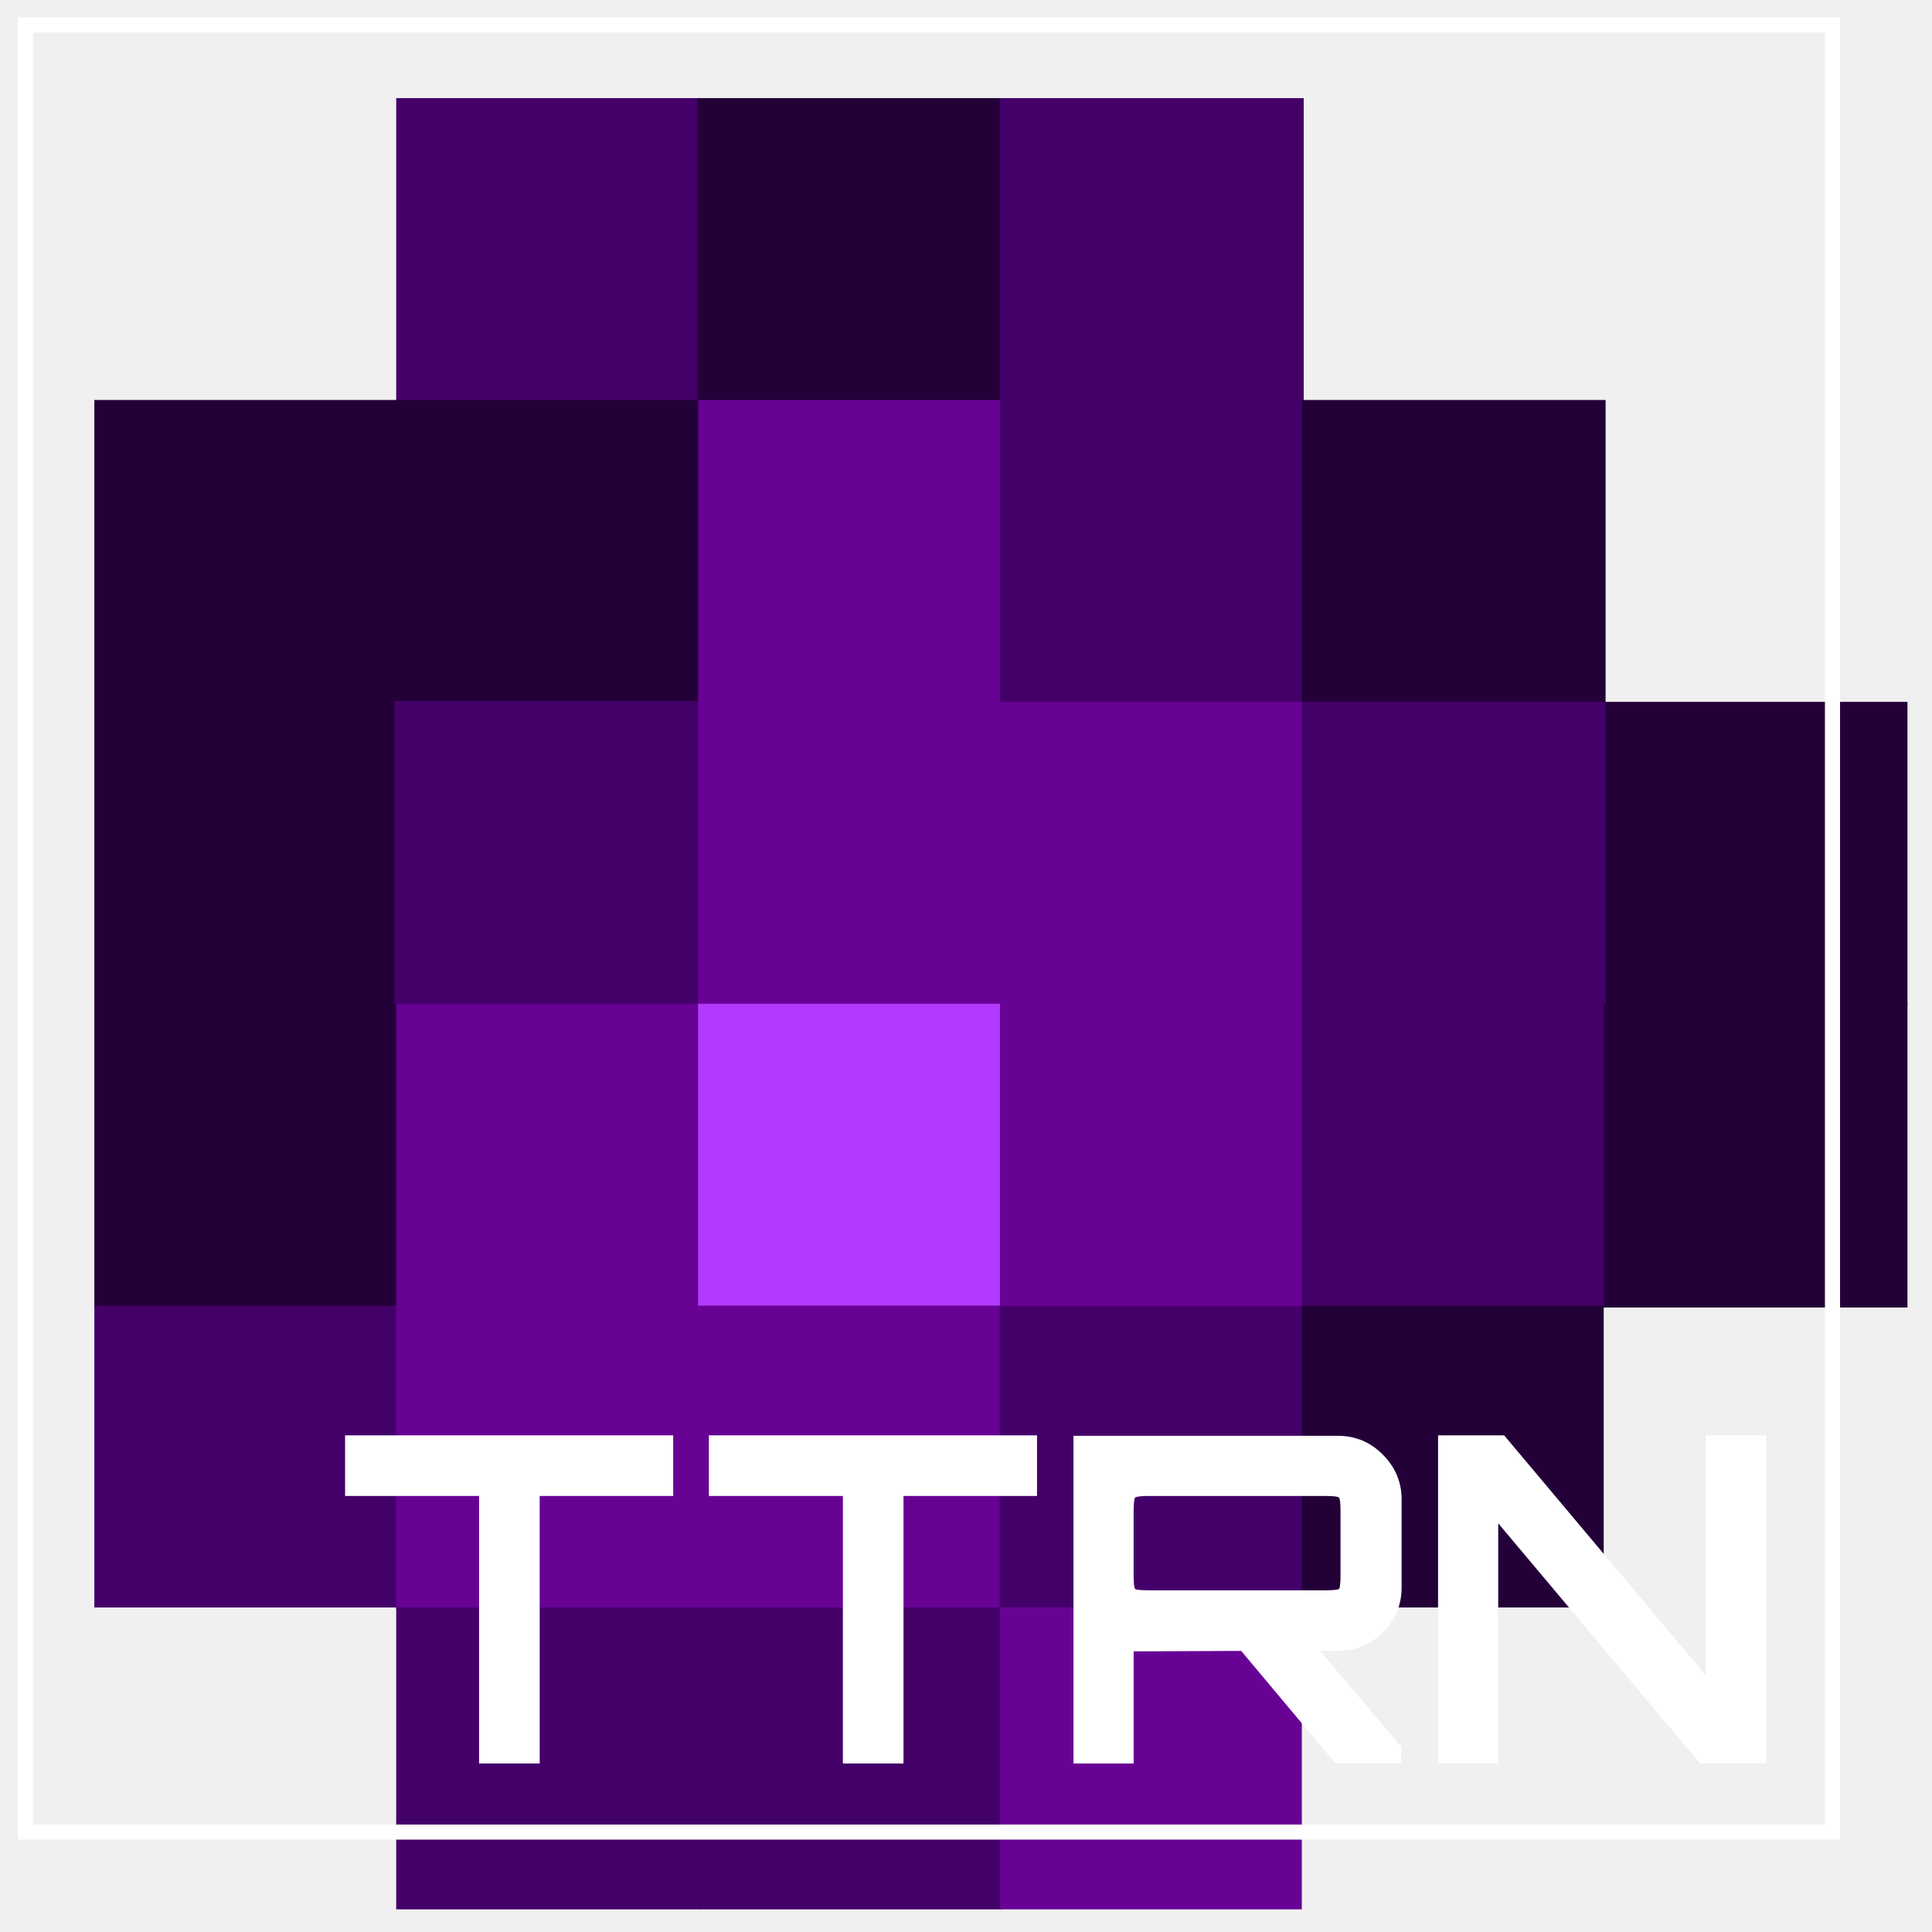
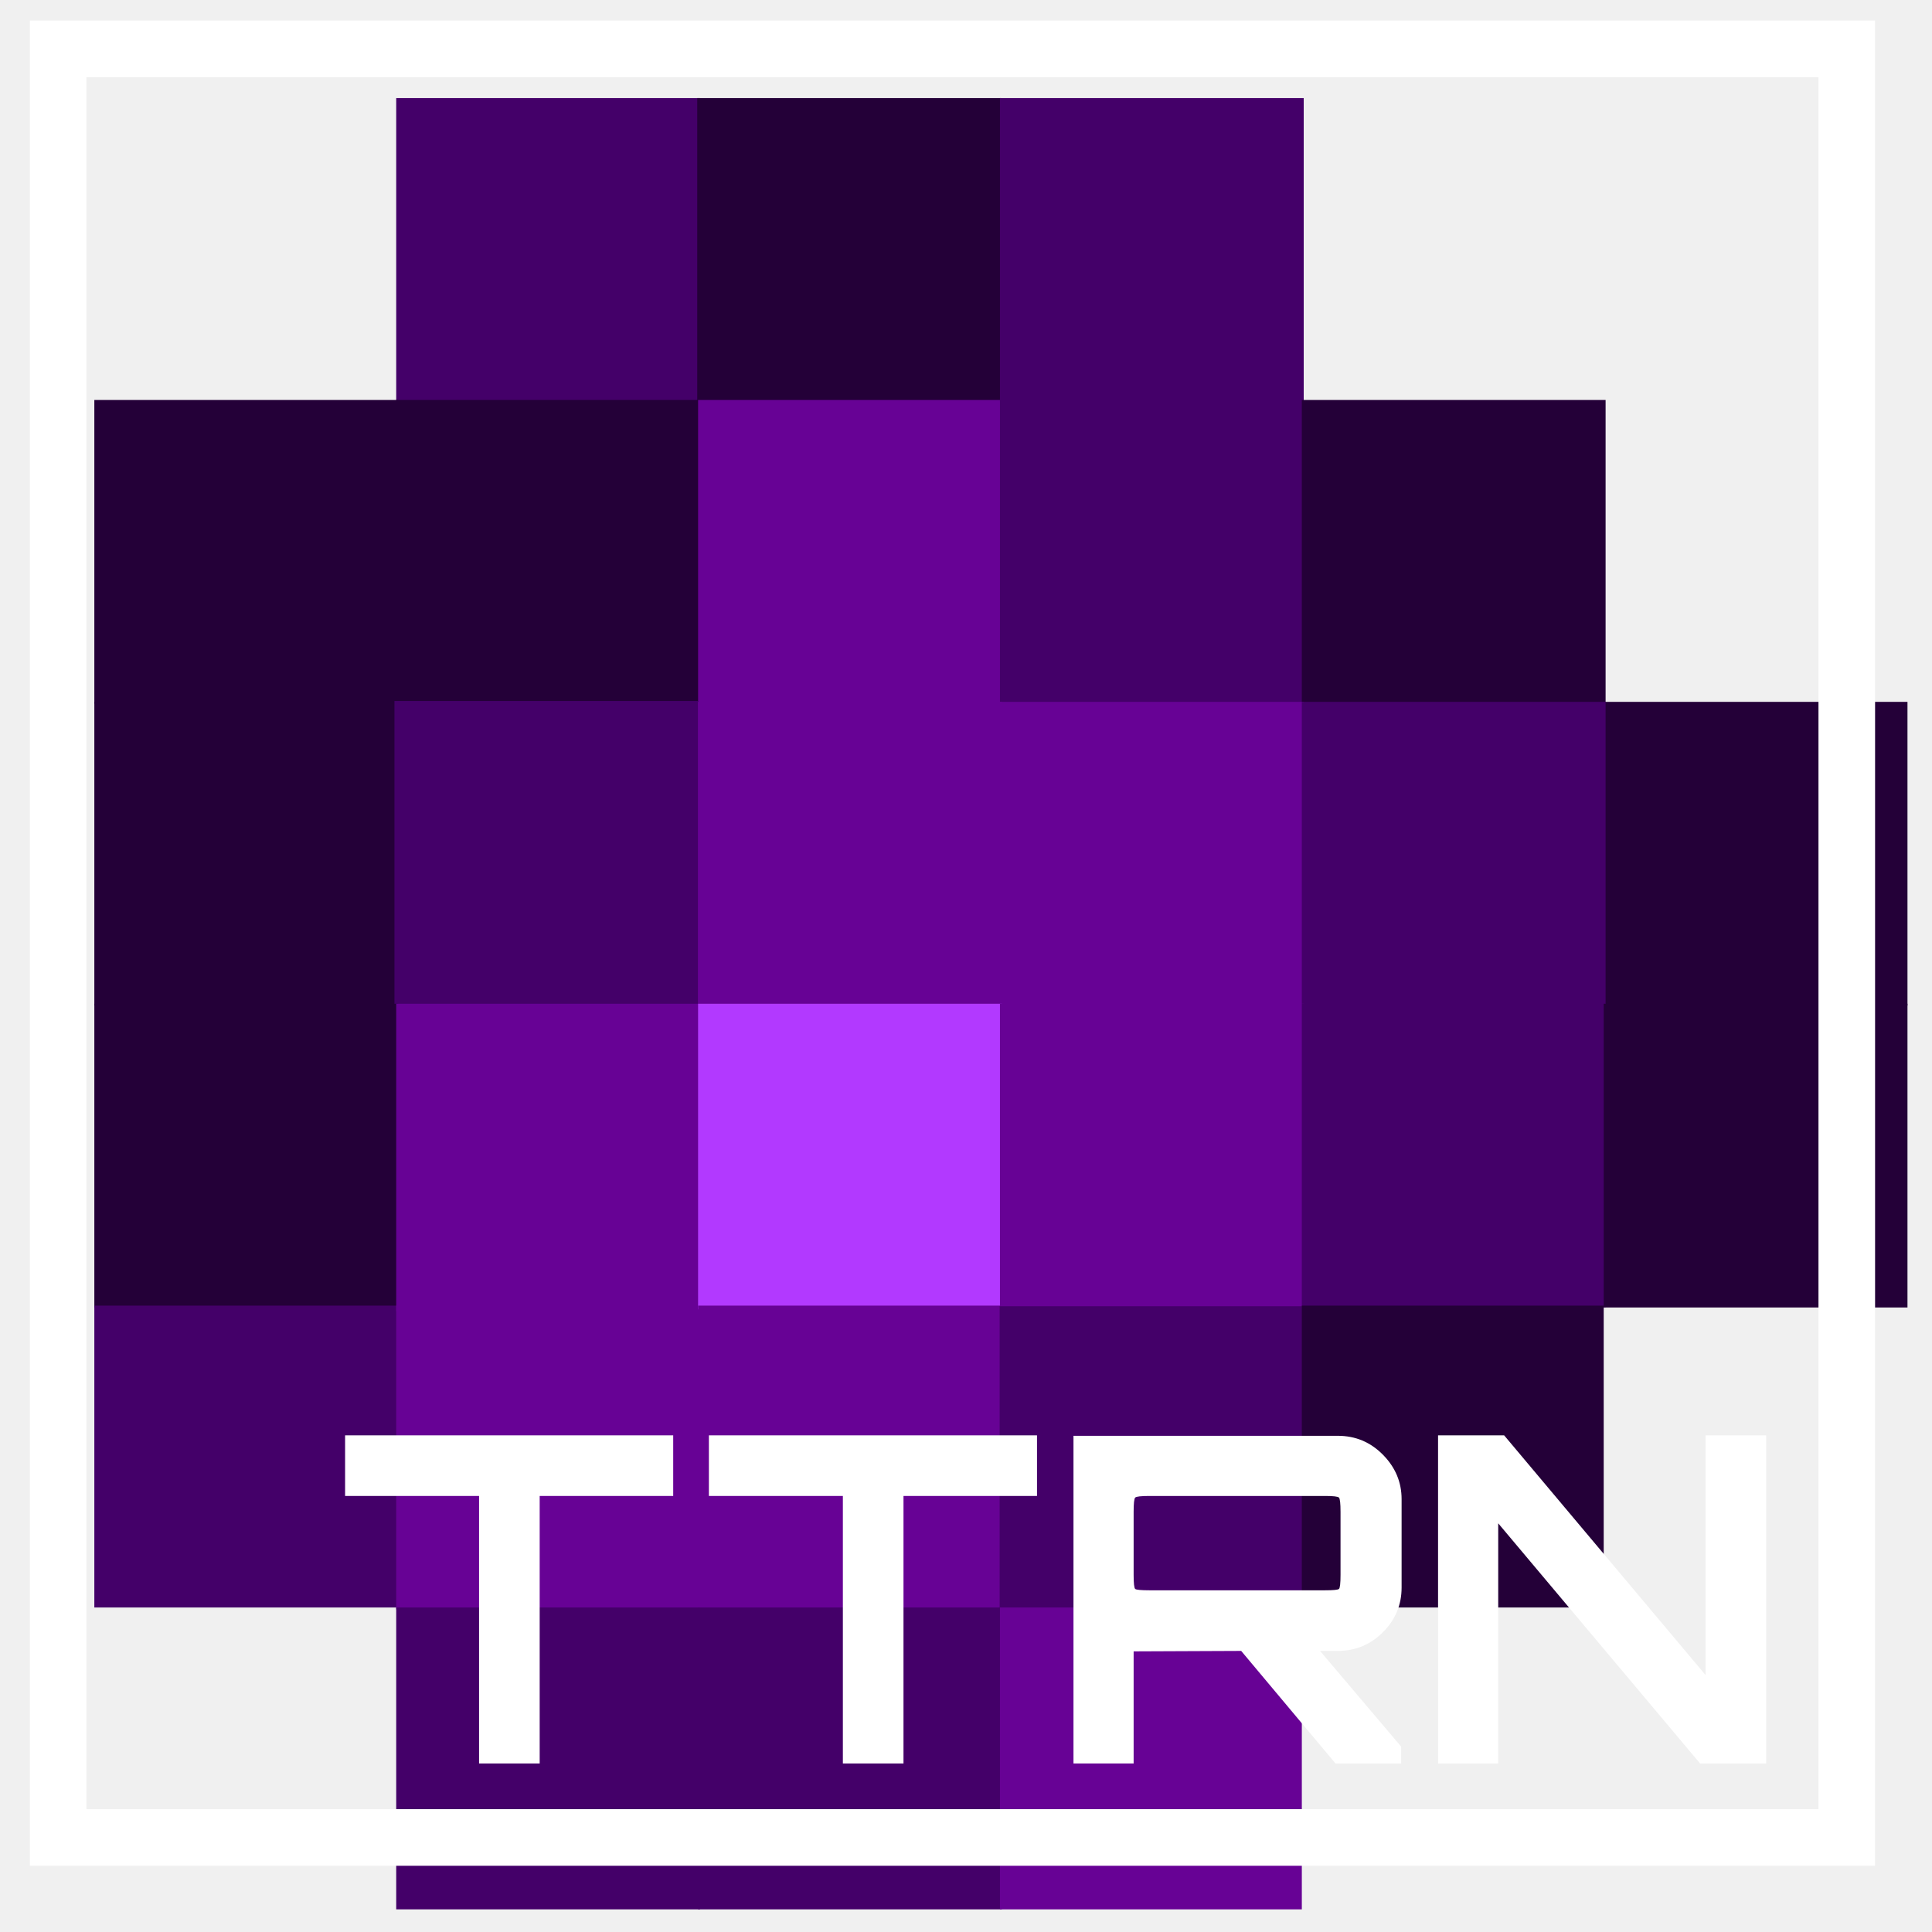
<svg xmlns="http://www.w3.org/2000/svg" width="1024" height="1024" viewBox="0 0 270.933 270.933" version="1.1" id="svg1535">
  <defs id="defs1529" />
  <g id="layer1">
    <path id="rect2496-4" style="fill:#440069;fill-opacity:1;stroke:none;stroke-width:2.381;paint-order:markers stroke fill;stop-color:#000000" d="M 55.562,13.758 H 98.16 V 56.356 H 55.562 Z" />
    <path id="rect2496-0-3-9-4" style="font-variation-settings:normal;vector-effect:none;fill:#240038;fill-opacity:1;stroke:none;stroke-width:2.381;stroke-linecap:butt;stroke-linejoin:miter;stroke-miterlimit:4;stroke-dasharray:none;stroke-dashoffset:0;stroke-opacity:1;paint-order:markers stroke fill;stop-color:#000000" d="M 97.775,13.758 H 140.373 V 56.356 H 97.775 Z" />
    <path id="path5542" style="fill:#440069;fill-opacity:1;stroke:none;stroke-width:2.381;paint-order:markers stroke fill;stop-color:#000000" d="M 55.298,98.16 H 98.425 V 141.287 H 55.298 Z" />
    <path id="rect2496-0-3-9-9" style="font-variation-settings:normal;vector-effect:none;fill:#240038;fill-opacity:1;stroke:none;stroke-width:2.381;stroke-linecap:butt;stroke-linejoin:miter;stroke-miterlimit:4;stroke-dasharray:none;stroke-dashoffset:0;stroke-opacity:1;paint-order:markers stroke fill;stop-color:#000000" d="m 55.562,56.092 h 42.598 v 42.598 H 55.562 Z" />
    <path id="path5544-5" style="fill:#670295;fill-opacity:1;stroke:none;stroke-width:2.381;paint-order:markers stroke fill;stop-color:#000000" d="M 97.896,56.092 H 140.494 V 98.954 H 97.896 Z" />
    <path id="rect2496-0-3-9-3" style="font-variation-settings:normal;vector-effect:none;fill:#240038;fill-opacity:1;stroke:none;stroke-width:2.381;stroke-linecap:butt;stroke-linejoin:miter;stroke-miterlimit:4;stroke-dasharray:none;stroke-dashoffset:0;stroke-opacity:1;paint-order:markers stroke fill;stop-color:#000000" d="m 13.229,56.092 h 42.598 v 42.598 h -42.598 z" />
    <path id="rect2496-7-1-3" style="fill:#440069;fill-opacity:1;stroke:none;stroke-width:2.381;paint-order:markers stroke fill;stop-color:#000000" d="m 140.229,13.758 h 42.598 V 56.356 h -42.598 z" />
    <path id="rect2496-7-1-38" style="fill:#440069;fill-opacity:1;stroke:none;stroke-width:2.381;paint-order:markers stroke fill;stop-color:#000000" d="m 140.229,56.092 h 42.598 v 42.598 h -42.598 z" />
    <path id="rect2496-0-3-9-1" style="font-variation-settings:normal;vector-effect:none;fill:#240038;fill-opacity:1;stroke:none;stroke-width:2.381;stroke-linecap:butt;stroke-linejoin:miter;stroke-miterlimit:4;stroke-dasharray:none;stroke-dashoffset:0;stroke-opacity:1;paint-order:markers stroke fill;stop-color:#000000" d="m 13.229,98.425 h 42.598 v 42.598 h -42.598 z" />
    <path id="rect2496-7-1" style="fill:#440069;fill-opacity:1;stroke:none;stroke-width:2.381;paint-order:markers stroke fill;stop-color:#000000" d="m 55.318,98.301 h 42.598 v 42.598 H 55.318 Z" />
    <path id="path5544-8" style="fill:#670295;fill-opacity:1;stroke:none;stroke-width:2.381;paint-order:markers stroke fill;stop-color:#000000" d="m 97.896,98.425 h 42.598 V 141.023 H 97.896 Z" />
    <path id="rect2496-0-3-9-8" style="font-variation-settings:normal;vector-effect:none;fill:#240038;fill-opacity:1;stroke:none;stroke-width:2.381;stroke-linecap:butt;stroke-linejoin:miter;stroke-miterlimit:4;stroke-dasharray:none;stroke-dashoffset:0;stroke-opacity:1;paint-order:markers stroke fill;stop-color:#000000" d="m 13.229,140.758 h 42.598 v 42.598 h -42.598 z" />
    <path id="rect2496-2-6" style="fill:#440069;fill-opacity:1;stroke:none;stroke-width:2.381;paint-order:markers stroke fill;stop-color:#000000" d="M 13.229,183.092 H 55.827 V 225.425 H 13.229 Z" />
    <path id="path5544-53" style="fill:#670295;fill-opacity:1;stroke:none;stroke-width:2.381;paint-order:markers stroke fill;stop-color:#000000" d="m 55.562,183.092 h 42.598 v 42.598 H 55.562 Z" />
    <path id="path5544" style="fill:#670295;fill-opacity:1;stroke:none;stroke-width:2.381;paint-order:markers stroke fill;stop-color:#000000" d="m 55.562,140.758 h 42.598 v 43.127 H 55.562 Z" />
    <path id="rect2496-0-3-9" style="font-variation-settings:normal;vector-effect:none;fill:#240038;fill-opacity:1;stroke:none;stroke-width:2.381;stroke-linecap:butt;stroke-linejoin:miter;stroke-miterlimit:4;stroke-dasharray:none;stroke-dashoffset:0;stroke-opacity:1;paint-order:markers stroke fill;stop-color:#000000" d="m 182.562,56.092 h 42.598 V 98.69 H 182.562 Z" />
    <path id="path5544-9" style="fill:#670295;fill-opacity:1;stroke:none;stroke-width:2.381;paint-order:markers stroke fill;stop-color:#000000" d="m 140.229,98.425 h 42.598 v 42.862 h -42.598 z" />
    <path id="rect2496-0-3-9-6" style="font-variation-settings:normal;vector-effect:none;fill:#240038;fill-opacity:1;stroke:none;stroke-width:2.381;stroke-linecap:butt;stroke-linejoin:miter;stroke-miterlimit:4;stroke-dasharray:none;stroke-dashoffset:0;stroke-opacity:1;paint-order:markers stroke fill;stop-color:#000000" d="m 224.896,98.425 h 42.598 v 42.598 h -42.598 z" />
    <path id="rect2496-7-1-6" style="fill:#440069;fill-opacity:1;stroke:none;stroke-width:2.381;paint-order:markers stroke fill;stop-color:#000000" d="m 182.562,98.425 h 42.598 V 141.023 H 182.562 Z" />
    <path id="path5701" style="fill:#670295;fill-opacity:1;stroke:none;stroke-width:2.381;paint-order:markers stroke fill;stop-color:#000000" d="m 97.896,98.425 h 42.598 V 141.023 H 97.896 Z" />
    <path id="rect2496-6-9-4-9" style="fill:#b239ff;fill-opacity:1;stroke:none;stroke-width:2.381;paint-order:markers stroke fill;stop-color:#000000" d="m 97.896,140.758 h 42.598 v 42.864 H 97.896 Z" />
    <path id="path5544-7" style="fill:#670295;fill-opacity:1;stroke:none;stroke-width:2.381;paint-order:markers stroke fill;stop-color:#000000" d="m 140.229,140.758 h 42.598 v 42.598 h -42.598 z" />
    <path id="rect2496-7-1-0" style="fill:#440069;fill-opacity:1;stroke:none;stroke-width:2.381;paint-order:markers stroke fill;stop-color:#000000" d="m 182.562,140.758 h 42.598 v 42.598 H 182.562 Z" />
    <path id="rect2496-0-3-9-43" style="font-variation-settings:normal;vector-effect:none;fill:#240038;fill-opacity:1;stroke:none;stroke-width:2.381;stroke-linecap:butt;stroke-linejoin:miter;stroke-miterlimit:4;stroke-dasharray:none;stroke-dashoffset:0;stroke-opacity:1;paint-order:markers stroke fill;stop-color:#000000" d="m 224.896,140.758 h 42.598 v 42.598 h -42.598 z" />
    <path id="path5544-88" style="fill:#670295;fill-opacity:1;stroke:none;stroke-width:2.381;paint-order:markers stroke fill;stop-color:#000000" d="m 97.896,183.092 h 42.598 v 42.598 H 97.896 Z" />
    <path id="rect2496-2-6-4" style="fill:#440069;fill-opacity:1;stroke:none;stroke-width:2.381;paint-order:markers stroke fill;stop-color:#000000" d="m 55.562,225.425 h 42.598 v 42.333 H 55.562 Z" />
    <path id="rect2496-6-9-2" style="fill:#440069;fill-opacity:1;stroke:none;stroke-width:2.381;paint-order:markers stroke fill;stop-color:#000000" d="m 140.187,183.177 h 42.598 v 42.598 h -42.598 z" />
    <path id="rect2496-0-2-4" style="font-variation-settings:normal;vector-effect:none;fill:#240038;fill-opacity:1;stroke:none;stroke-width:2.381;stroke-linecap:butt;stroke-linejoin:miter;stroke-miterlimit:4;stroke-dasharray:none;stroke-dashoffset:0;stroke-opacity:1;paint-order:markers stroke fill;stop-color:#000000" d="m 182.562,183.092 h 42.333 V 225.425 h -42.333 z" />
    <path id="rect2496-2-6-8" style="fill:#440069;fill-opacity:1;stroke:none;stroke-width:2.381;paint-order:markers stroke fill;stop-color:#000000" d="m 97.896,225.425 h 42.598 v 42.333 H 97.896 Z" />
    <path id="rect2496-7-3-2-3-6" style="fill:#670295;fill-opacity:1;stroke:none;stroke-width:2.381;paint-order:markers stroke fill;stop-color:#000000" d="m 140.229,225.425 h 42.333 v 42.333 h -42.333 z" />
    <g id="g1527-9" transform="matrix(0.42606,0,0,0.4260704,-123.8446,-37.43476)" style="stroke-width:0.621">
      <path d="M 663.8,668.283 H 644 v -107.85 h 87 c 5.8,0 10.75,2.073 14.85,6.22 4.1,4.153 6.15,9.03 6.15,14.63 v 0 29.1 c 0,5.7 -2.05,10.6 -6.15,14.7 -4.1,4.1 -9.05,6.15 -14.85,6.15 v 0 h -5.85 l 26.7,31.5 v 5.55 h -21.6 l -31.05,-37.05 -35.4,0.15 z m 5.25,-57 v 0 h 57.75 c 2.7,0 4.227,-0.15 4.58,-0.45 0.347,-0.3 0.52,-1.85 0.52,-4.65 v 0 -20.7 c 0,-2.8 -0.173,-4.373 -0.52,-4.72 -0.353,-0.353 -1.88,-0.53 -4.58,-0.53 v 0 h -57.75 c -2.8,0 -4.377,0.177 -4.73,0.53 -0.347,0.347 -0.52,1.92 -0.52,4.72 v 0 20.7 c 0,2.8 0.173,4.35 0.52,4.65 0.353,0.3 1.93,0.45 4.73,0.45 z" id="path120-0" style="font-family:none;mix-blend-mode:normal;fill:#ffffff;fill-rule:nonzero;stroke:none;stroke-width:0.621;stroke-linecap:butt;stroke-linejoin:miter;stroke-miterlimit:10;stroke-dasharray:none;stroke-dashoffset:0" />
      <path d="M 588.05,668.283 H 568.1 v -88.05 H 524 v -19.95 h 108 v 19.95 h -43.95 z" id="path122-9" style="font-family:none;mix-blend-mode:normal;fill:#ffffff;fill-rule:nonzero;stroke:none;stroke-width:0.621;stroke-linecap:butt;stroke-linejoin:miter;stroke-miterlimit:10;stroke-dasharray:none;stroke-dashoffset:0" />
      <path d="m 468.306,668.283 h -19.95 v -88.05 h -44.1 v -19.95 h 108 v 19.95 h -43.95 z" id="path124-1" style="font-family:none;mix-blend-mode:normal;fill:#ffffff;fill-rule:nonzero;stroke:none;stroke-width:0.621;stroke-linecap:butt;stroke-linejoin:miter;stroke-miterlimit:10;stroke-dasharray:none;stroke-dashoffset:0" />
      <path d="M 783.8,668.283 H 764 v -108 h 21.75 l 66.3,78.9 v -78.9 H 872 v 108 h -21.75 l -66.45,-79.05 z" id="path118-7" style="font-family:none;mix-blend-mode:normal;fill:#ffffff;fill-rule:nonzero;stroke:none;stroke-width:0.621;stroke-linecap:butt;stroke-linejoin:miter;stroke-miterlimit:10;stroke-dasharray:none;stroke-dashoffset:0" />
    </g>
-     <path style="color:#000000;font-style:normal;font-variant:normal;font-weight:normal;font-stretch:normal;font-size:medium;line-height:normal;font-family:sans-serif;font-variant-ligatures:normal;font-variant-position:normal;font-variant-caps:normal;font-variant-numeric:normal;font-variant-alternates:normal;font-variant-east-asian:normal;font-feature-settings:normal;font-variation-settings:normal;text-indent:0;text-align:start;text-decoration:none;text-decoration-line:none;text-decoration-style:solid;text-decoration-color:#000000;letter-spacing:normal;word-spacing:normal;text-transform:none;writing-mode:lr-tb;direction:ltr;text-orientation:mixed;dominant-baseline:auto;baseline-shift:baseline;text-anchor:start;white-space:normal;shape-padding:0;shape-margin:0;inline-size:0;clip-rule:nonzero;display:inline;overflow:visible;visibility:visible;isolation:auto;mix-blend-mode:normal;color-interpolation:sRGB;color-interpolation-filters:linearRGB;solid-color:#000000;solid-opacity:1;vector-effect:none;fill:#ffffff;fill-opacity:1;fill-rule:nonzero;stroke:none;stroke-width:2.117;stroke-linecap:butt;stroke-linejoin:miter;stroke-miterlimit:4;stroke-dasharray:none;stroke-dashoffset:0;stroke-opacity:1;paint-order:markers stroke fill;color-rendering:auto;image-rendering:auto;shape-rendering:auto;text-rendering:auto;enable-background:accumulate;stop-color:#000000" d="M 2.494,2.435 V 3.494 257.979 H 258.039 V 2.435 Z M 4.612,4.553 H 255.92 V 255.863 H 4.612 Z" id="path3710" />
+     <rect style="fill:none;stroke:#ffffff;stroke-width:7.938;stroke-miterlimit:4;stroke-dasharray:none;stroke-opacity:1;paint-order:markers stroke fill;stop-color:#000000" id="rect1226" width="250.825" height="250.825" x="8.157" y="6.85" />
  </g>
</svg>
